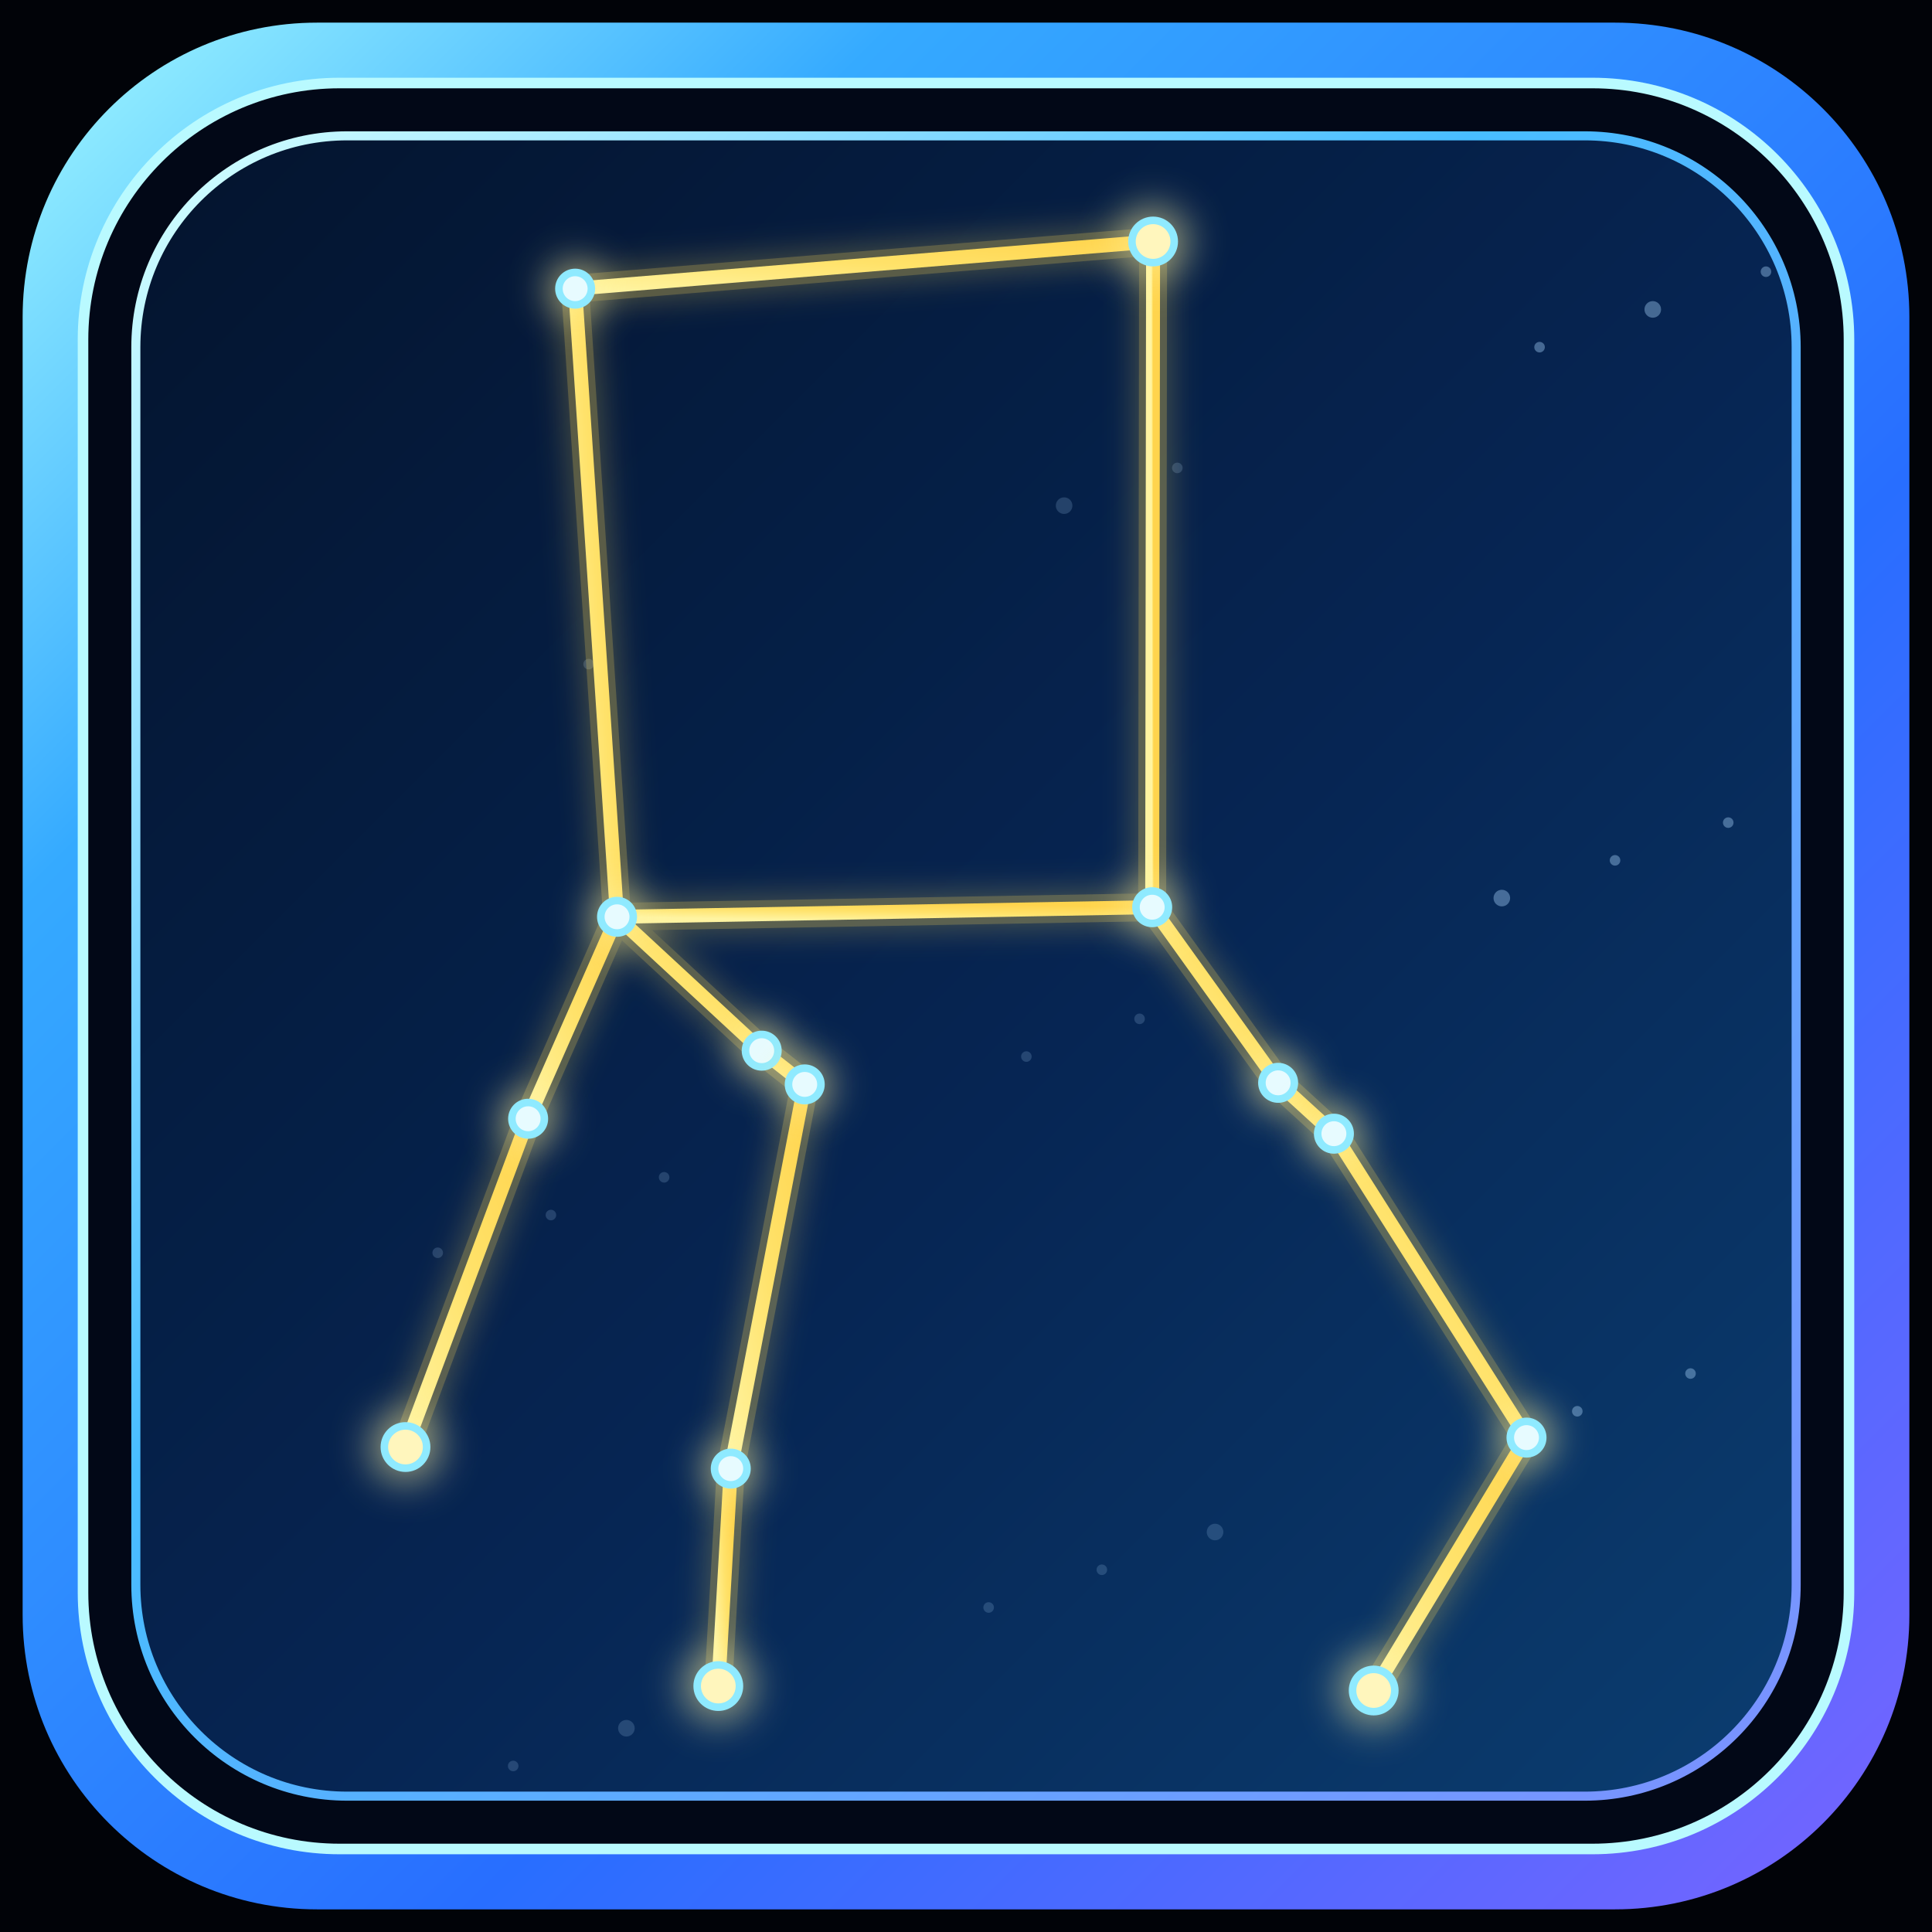
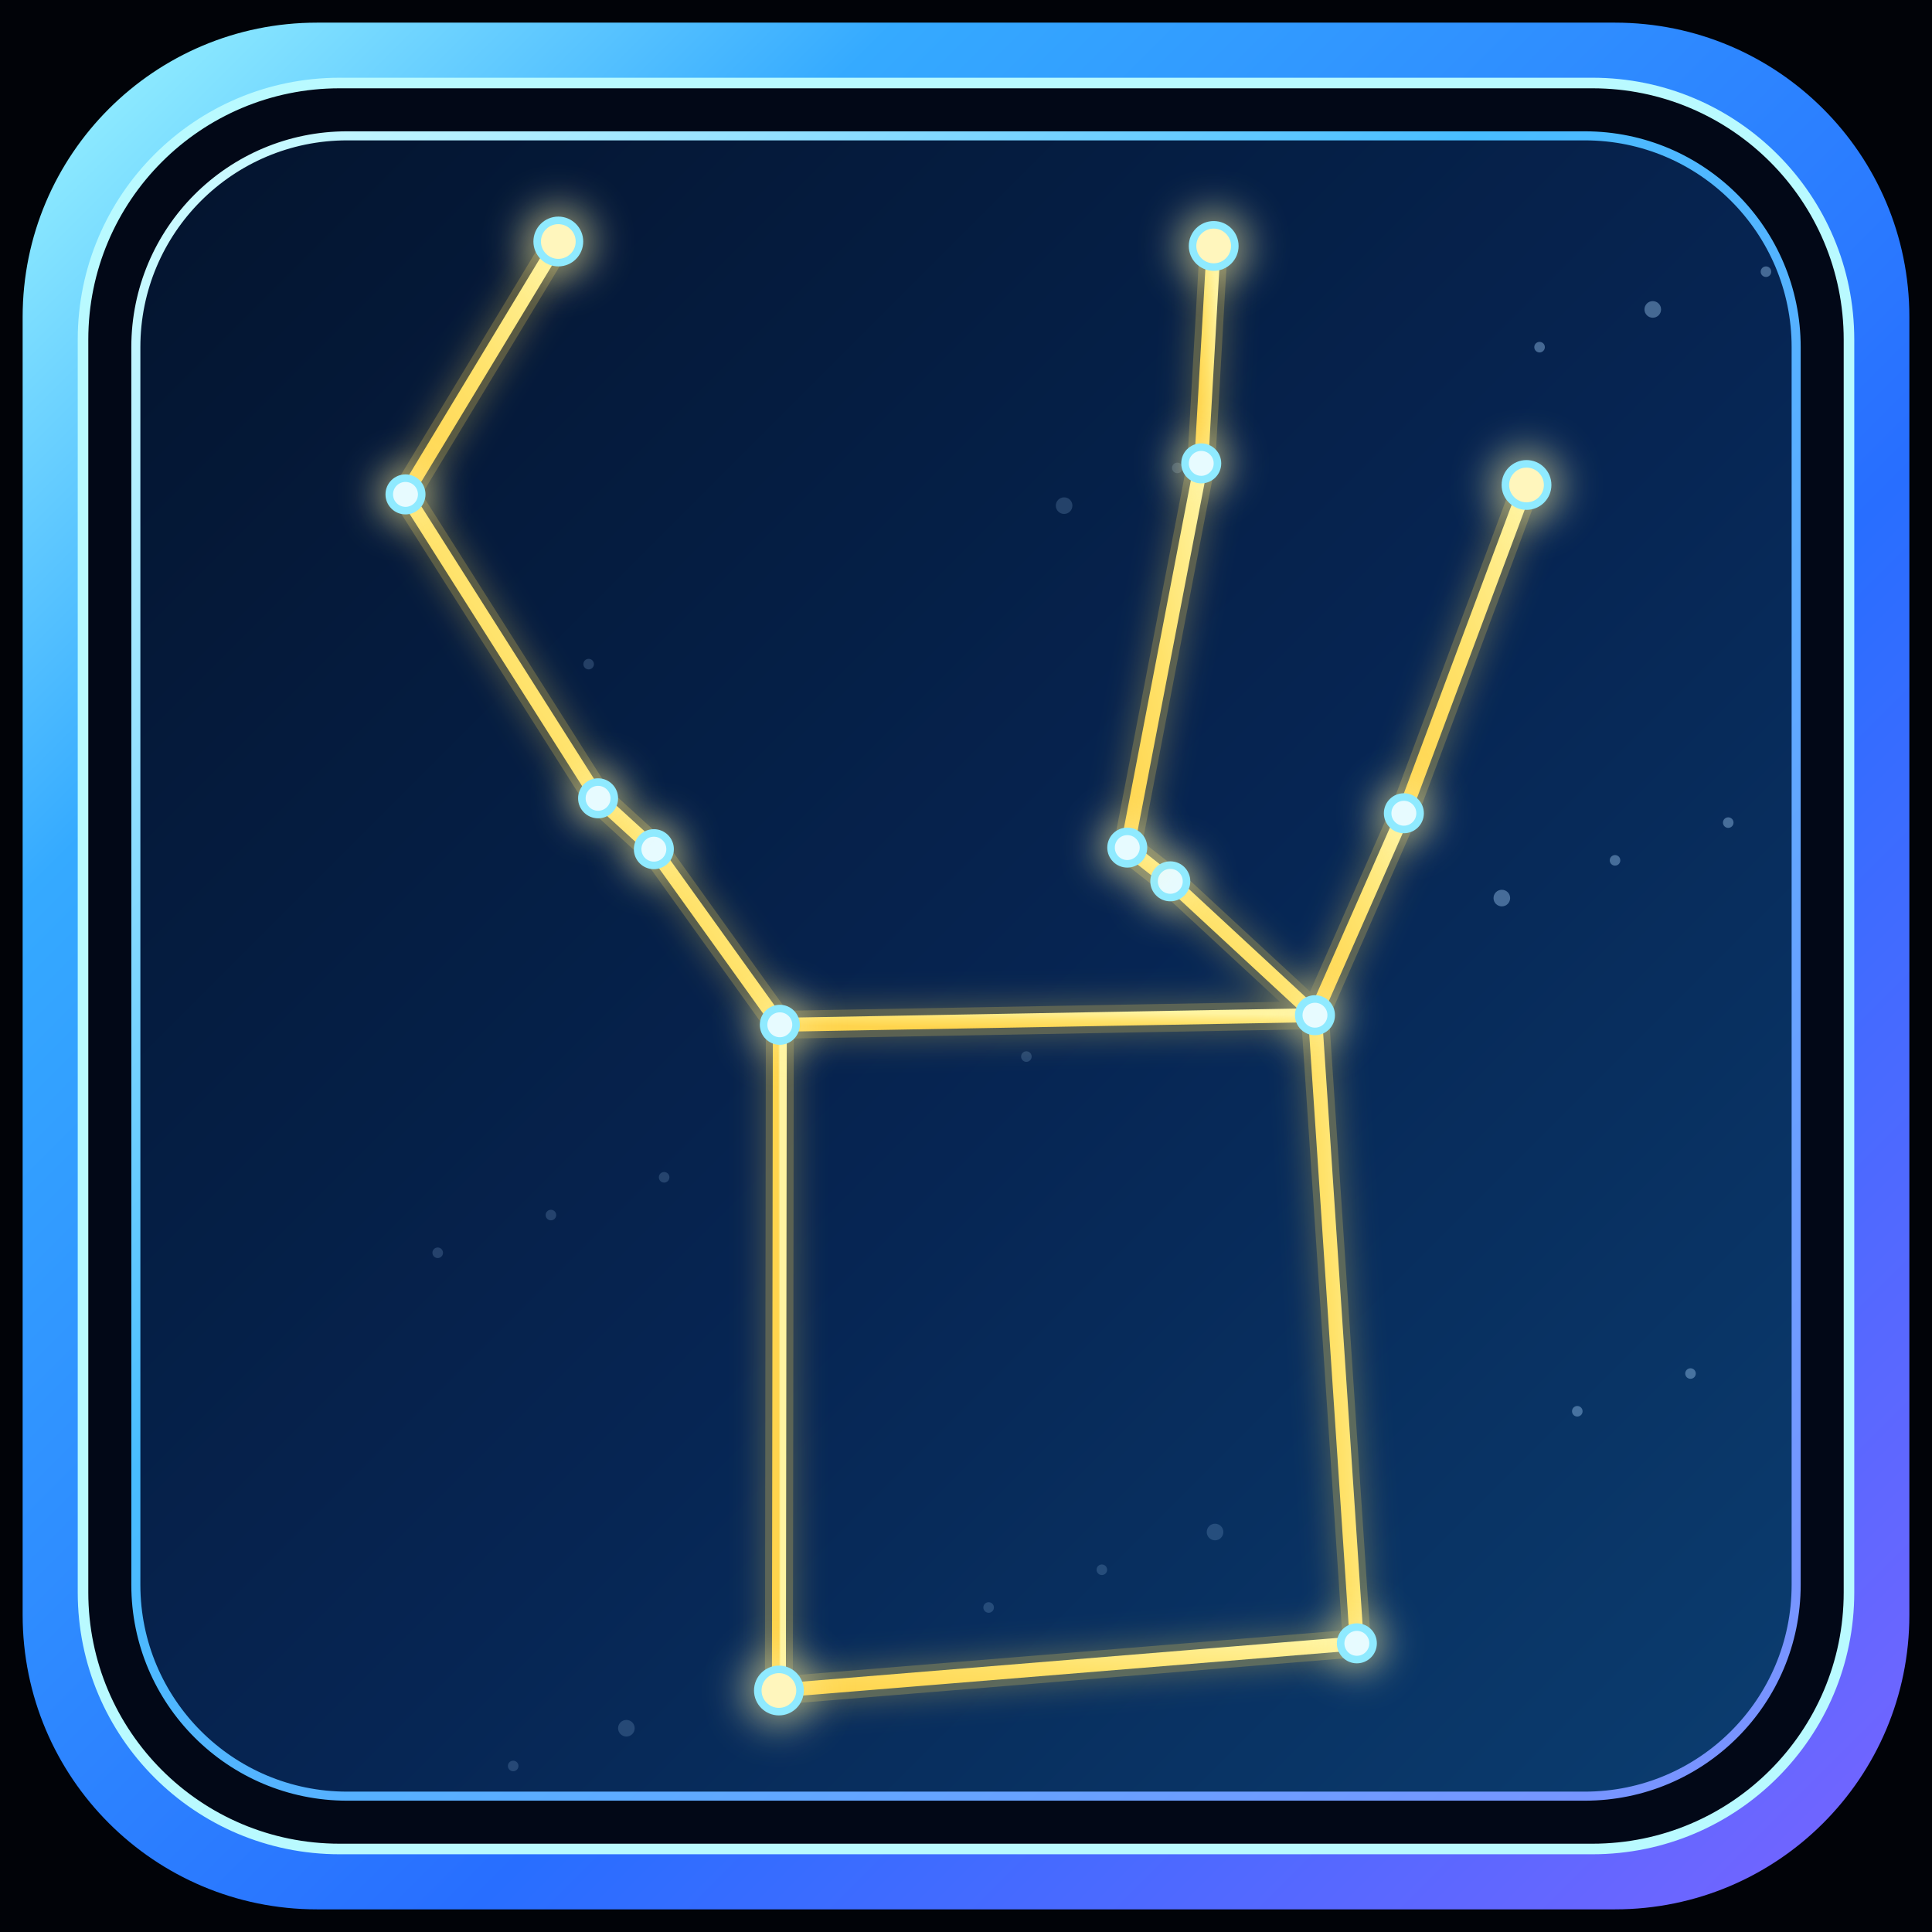
<svg xmlns="http://www.w3.org/2000/svg" width="256" height="256" viewBox="0 0 256 256">
  <defs>
    <linearGradient id="rim" x1="0" y1="0" x2="1" y2="1">
      <stop offset="0" stop-color="#9ff7ff" />
      <stop offset=".23" stop-color="#35aaff" />
      <stop offset=".62" stop-color="#286eff" />
      <stop offset="1" stop-color="#7864ff" />
    </linearGradient>
    <linearGradient id="rimInner" x1="0" y1="0" x2="1" y2="1">
      <stop offset="0" stop-color="#d4ffff" />
      <stop offset=".4" stop-color="#48bdff" />
      <stop offset="1" stop-color="#7b91ff" />
    </linearGradient>
    <linearGradient id="space" x1="0" y1="0" x2="1" y2="1">
      <stop offset="0" stop-color="#04142e" />
      <stop offset=".55" stop-color="#062553" />
      <stop offset="1" stop-color="#0b3d70" />
    </linearGradient>
    <linearGradient id="line" x1="0" y1="0" x2="1" y2="1">
      <stop offset="0" stop-color="#fff4a1" />
      <stop offset=".52" stop-color="#ffe26a" />
      <stop offset="1" stop-color="#ffd44d" />
    </linearGradient>
    <filter id="lineGlow" x="-40%" y="-40%" width="180%" height="180%">
      <feGaussianBlur stdDeviation="2.2" result="blur" />
      <feMerge>
        <feMergeNode in="blur" />
        <feMergeNode in="SourceGraphic" />
      </feMerge>
    </filter>
    <filter id="starGlow" x="-100%" y="-100%" width="300%" height="300%">
      <feGaussianBlur stdDeviation="2.4" />
    </filter>
  </defs>
  <rect width="256" height="256" rx="0" fill="#010308" />
  <rect x="3" y="3" width="250" height="250" rx="39" fill="url(#rim)" />
  <rect x="11" y="11" width="234" height="234" rx="34" fill="#020817" stroke="#b9faff" stroke-width="1.4" />
  <rect x="18" y="18" width="220" height="220" rx="28" fill="url(#space)" stroke="url(#rimInner)" stroke-width="1.2" />
  <circle cx="199" cy="119" r="1.1" fill="#9ec9f0" opacity="0.42" />
  <circle cx="58" cy="166" r="0.7" fill="#9ec9f0" opacity="0.2" />
  <circle cx="131" cy="213" r="0.7" fill="#9ec9f0" opacity="0.2" />
  <circle cx="204" cy="46" r="0.7" fill="#9ec9f0" opacity="0.42" />
  <circle cx="136" cy="140" r="0.7" fill="#9ec9f0" opacity="0.2" />
  <circle cx="209" cy="187" r="0.7" fill="#9ec9f0" opacity="0.42" />
  <circle cx="68" cy="234" r="0.7" fill="#9ec9f0" opacity="0.2" />
  <circle cx="141" cy="67" r="1.1" fill="#9ec9f0" opacity="0.2" />
  <circle cx="214" cy="114" r="0.7" fill="#9ec9f0" opacity="0.42" />
  <circle cx="73" cy="161" r="0.7" fill="#9ec9f0" opacity="0.2" />
  <circle cx="146" cy="208" r="0.7" fill="#9ec9f0" opacity="0.2" />
  <circle cx="219" cy="41" r="1.1" fill="#9ec9f0" opacity="0.42" />
  <circle cx="78" cy="88" r="0.7" fill="#9ec9f0" opacity="0.2" />
  <circle cx="151" cy="135" r="0.7" fill="#9ec9f0" opacity="0.2" />
  <circle cx="224" cy="182" r="0.7" fill="#9ec9f0" opacity="0.42" />
  <circle cx="83" cy="229" r="1.1" fill="#9ec9f0" opacity="0.2" />
  <circle cx="156" cy="62" r="0.7" fill="#9ec9f0" opacity="0.2" />
  <circle cx="229" cy="109" r="0.7" fill="#9ec9f0" opacity="0.42" />
  <circle cx="88" cy="156" r="0.7" fill="#9ec9f0" opacity="0.2" />
  <circle cx="161" cy="203" r="1.1" fill="#9ec9f0" opacity="0.2" />
  <circle cx="234" cy="36" r="0.7" fill="#9ec9f0" opacity="0.42" />
-   <g transform="rotate(-90 128 128)">
+   <g transform="rotate(90 128 128)">
    <g fill="none" stroke="#ffd957" stroke-width="3.7" stroke-linecap="round" stroke-linejoin="round" opacity=".34" filter="url(#lineGlow)">
      <line x1="224.00" y1="152.79" x2="135.79" y2="152.67" />
      <line x1="224.00" y1="152.79" x2="217.75" y2="76.21" />
      <line x1="135.79" y1="152.67" x2="112.52" y2="169.36" />
      <line x1="135.79" y1="152.67" x2="134.52" y2="81.76" />
      <line x1="134.52" y1="81.76" x2="107.76" y2="69.98" />
      <line x1="134.52" y1="81.76" x2="116.78" y2="100.93" />
      <line x1="134.52" y1="81.76" x2="217.75" y2="76.21" />
      <line x1="107.76" y1="69.98" x2="64.26" y2="53.73" />
      <line x1="116.78" y1="100.93" x2="112.31" y2="106.63" />
      <line x1="112.31" y1="106.63" x2="61.40" y2="96.83" />
      <line x1="61.40" y1="96.83" x2="32.59" y2="95.18" />
      <line x1="112.52" y1="169.36" x2="105.78" y2="176.75" />
      <line x1="105.78" y1="176.75" x2="65.51" y2="202.27" />
      <line x1="65.51" y1="202.27" x2="32.00" y2="182.02" />
    </g>
    <g fill="none" stroke="url(#line)" stroke-width="1.85" stroke-linecap="round" stroke-linejoin="round">
      <line x1="224.00" y1="152.79" x2="135.79" y2="152.67" />
      <line x1="224.00" y1="152.79" x2="217.75" y2="76.21" />
      <line x1="135.79" y1="152.67" x2="112.52" y2="169.36" />
      <line x1="135.79" y1="152.67" x2="134.52" y2="81.76" />
      <line x1="134.52" y1="81.76" x2="107.76" y2="69.98" />
      <line x1="134.52" y1="81.76" x2="116.78" y2="100.93" />
      <line x1="134.52" y1="81.76" x2="217.75" y2="76.21" />
      <line x1="107.76" y1="69.98" x2="64.26" y2="53.73" />
      <line x1="116.78" y1="100.93" x2="112.31" y2="106.63" />
      <line x1="112.31" y1="106.63" x2="61.40" y2="96.83" />
      <line x1="61.40" y1="96.83" x2="32.59" y2="95.18" />
      <line x1="112.52" y1="169.36" x2="105.78" y2="176.75" />
      <line x1="105.78" y1="176.75" x2="65.51" y2="202.27" />
      <line x1="65.51" y1="202.27" x2="32.00" y2="182.02" />
    </g>
    <g>
      <circle cx="224.00" cy="152.79" r="5.1" fill="#fff5a8" opacity=".45" filter="url(#starGlow)" />
      <circle cx="224.00" cy="152.79" r="2.8" fill="#fff6bd" stroke="#8feaff" stroke-width="1.0" />
    </g>
    <g>
      <circle cx="135.79" cy="152.67" r="4" fill="#fff5a8" opacity=".45" filter="url(#starGlow)" />
      <circle cx="135.79" cy="152.67" r="2.15" fill="#e7fbff" stroke="#8feaff" stroke-width="1.0" />
    </g>
    <g>
      <circle cx="134.52" cy="81.76" r="4" fill="#fff5a8" opacity=".45" filter="url(#starGlow)" />
      <circle cx="134.52" cy="81.76" r="2.15" fill="#e7fbff" stroke="#8feaff" stroke-width="1.0" />
    </g>
    <g>
      <circle cx="107.76" cy="69.98" r="4" fill="#fff5a8" opacity=".45" filter="url(#starGlow)" />
      <circle cx="107.76" cy="69.98" r="2.15" fill="#e7fbff" stroke="#8feaff" stroke-width="1.0" />
    </g>
    <g>
      <circle cx="64.26" cy="53.73" r="5.1" fill="#fff5a8" opacity=".45" filter="url(#starGlow)" />
      <circle cx="64.26" cy="53.73" r="2.8" fill="#fff6bd" stroke="#8feaff" stroke-width="1.0" />
    </g>
    <g>
      <circle cx="116.78" cy="100.93" r="4" fill="#fff5a8" opacity=".45" filter="url(#starGlow)" />
      <circle cx="116.78" cy="100.93" r="2.15" fill="#e7fbff" stroke="#8feaff" stroke-width="1.0" />
    </g>
    <g>
      <circle cx="112.31" cy="106.63" r="4" fill="#fff5a8" opacity=".45" filter="url(#starGlow)" />
      <circle cx="112.31" cy="106.63" r="2.15" fill="#e7fbff" stroke="#8feaff" stroke-width="1.0" />
    </g>
    <g>
      <circle cx="61.40" cy="96.83" r="4" fill="#fff5a8" opacity=".45" filter="url(#starGlow)" />
      <circle cx="61.40" cy="96.83" r="2.15" fill="#e7fbff" stroke="#8feaff" stroke-width="1.0" />
    </g>
    <g>
      <circle cx="32.59" cy="95.18" r="5.1" fill="#fff5a8" opacity=".45" filter="url(#starGlow)" />
      <circle cx="32.59" cy="95.18" r="2.8" fill="#fff6bd" stroke="#8feaff" stroke-width="1.0" />
    </g>
    <g>
      <circle cx="112.52" cy="169.36" r="4" fill="#fff5a8" opacity=".45" filter="url(#starGlow)" />
      <circle cx="112.52" cy="169.36" r="2.15" fill="#e7fbff" stroke="#8feaff" stroke-width="1.0" />
    </g>
    <g>
      <circle cx="105.78" cy="176.75" r="4" fill="#fff5a8" opacity=".45" filter="url(#starGlow)" />
      <circle cx="105.78" cy="176.75" r="2.15" fill="#e7fbff" stroke="#8feaff" stroke-width="1.0" />
    </g>
    <g>
      <circle cx="65.51" cy="202.27" r="4" fill="#fff5a8" opacity=".45" filter="url(#starGlow)" />
      <circle cx="65.51" cy="202.27" r="2.15" fill="#e7fbff" stroke="#8feaff" stroke-width="1.0" />
    </g>
    <g>
      <circle cx="32.00" cy="182.02" r="5.1" fill="#fff5a8" opacity=".45" filter="url(#starGlow)" />
      <circle cx="32.00" cy="182.02" r="2.8" fill="#fff6bd" stroke="#8feaff" stroke-width="1.0" />
    </g>
    <g>
      <circle cx="217.75" cy="76.21" r="4" fill="#fff5a8" opacity=".45" filter="url(#starGlow)" />
      <circle cx="217.75" cy="76.21" r="2.15" fill="#e7fbff" stroke="#8feaff" stroke-width="1.0" />
    </g>
  </g>
</svg>
